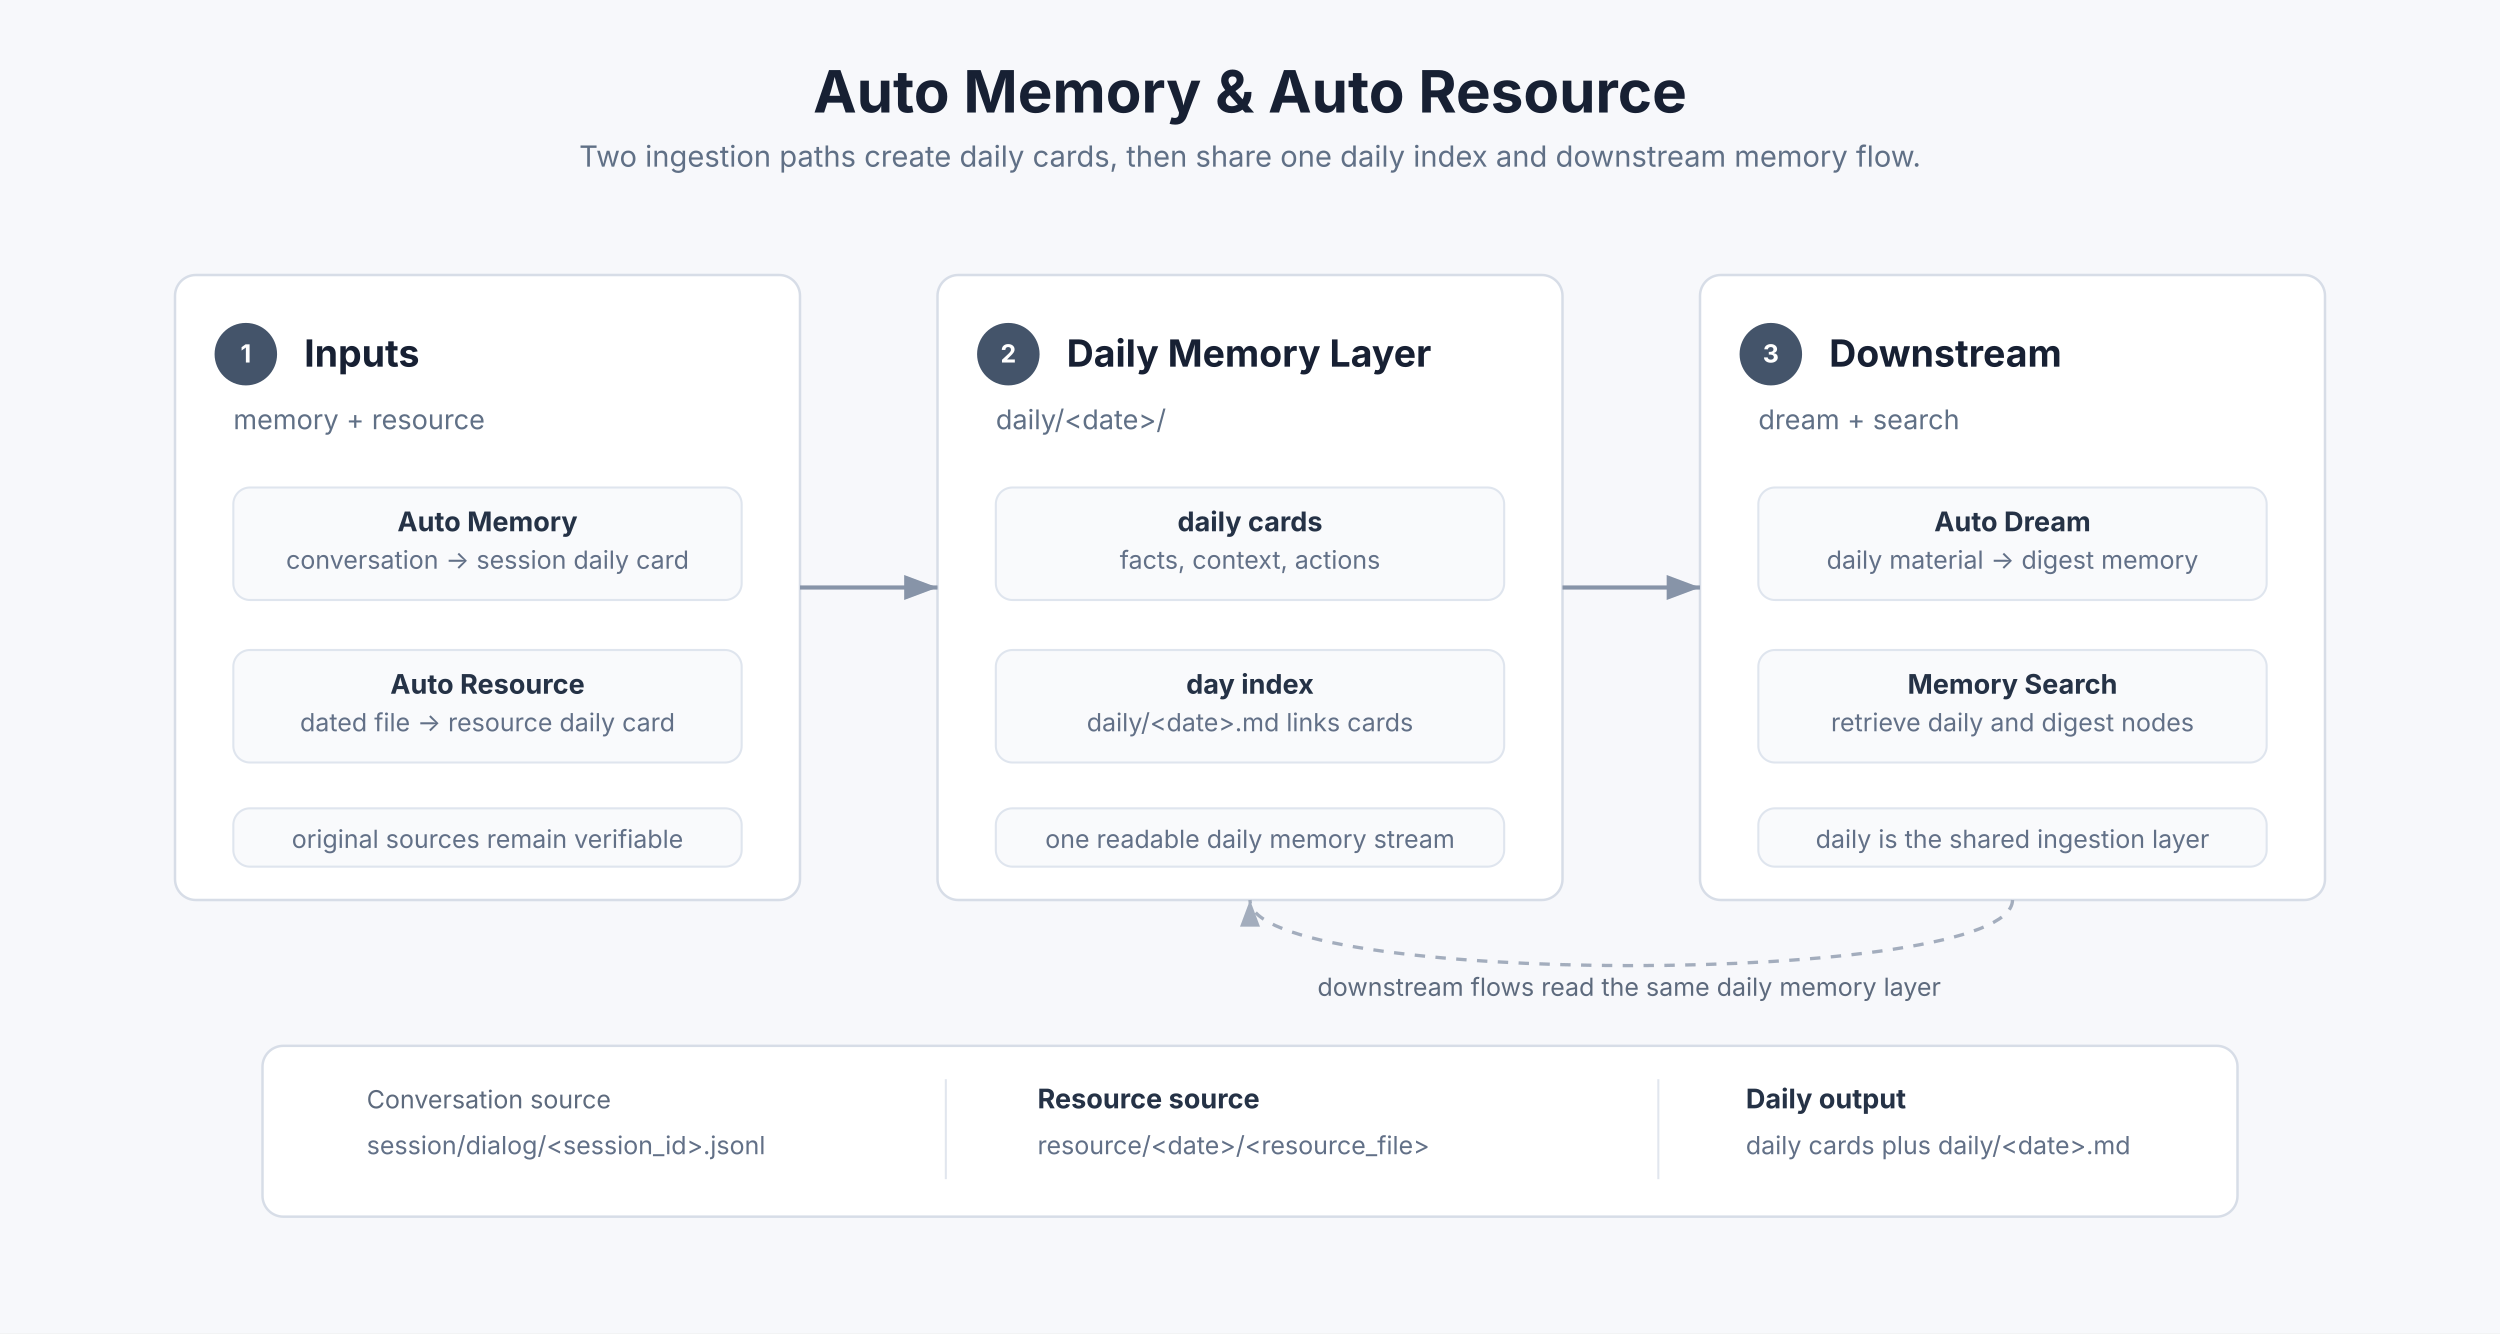
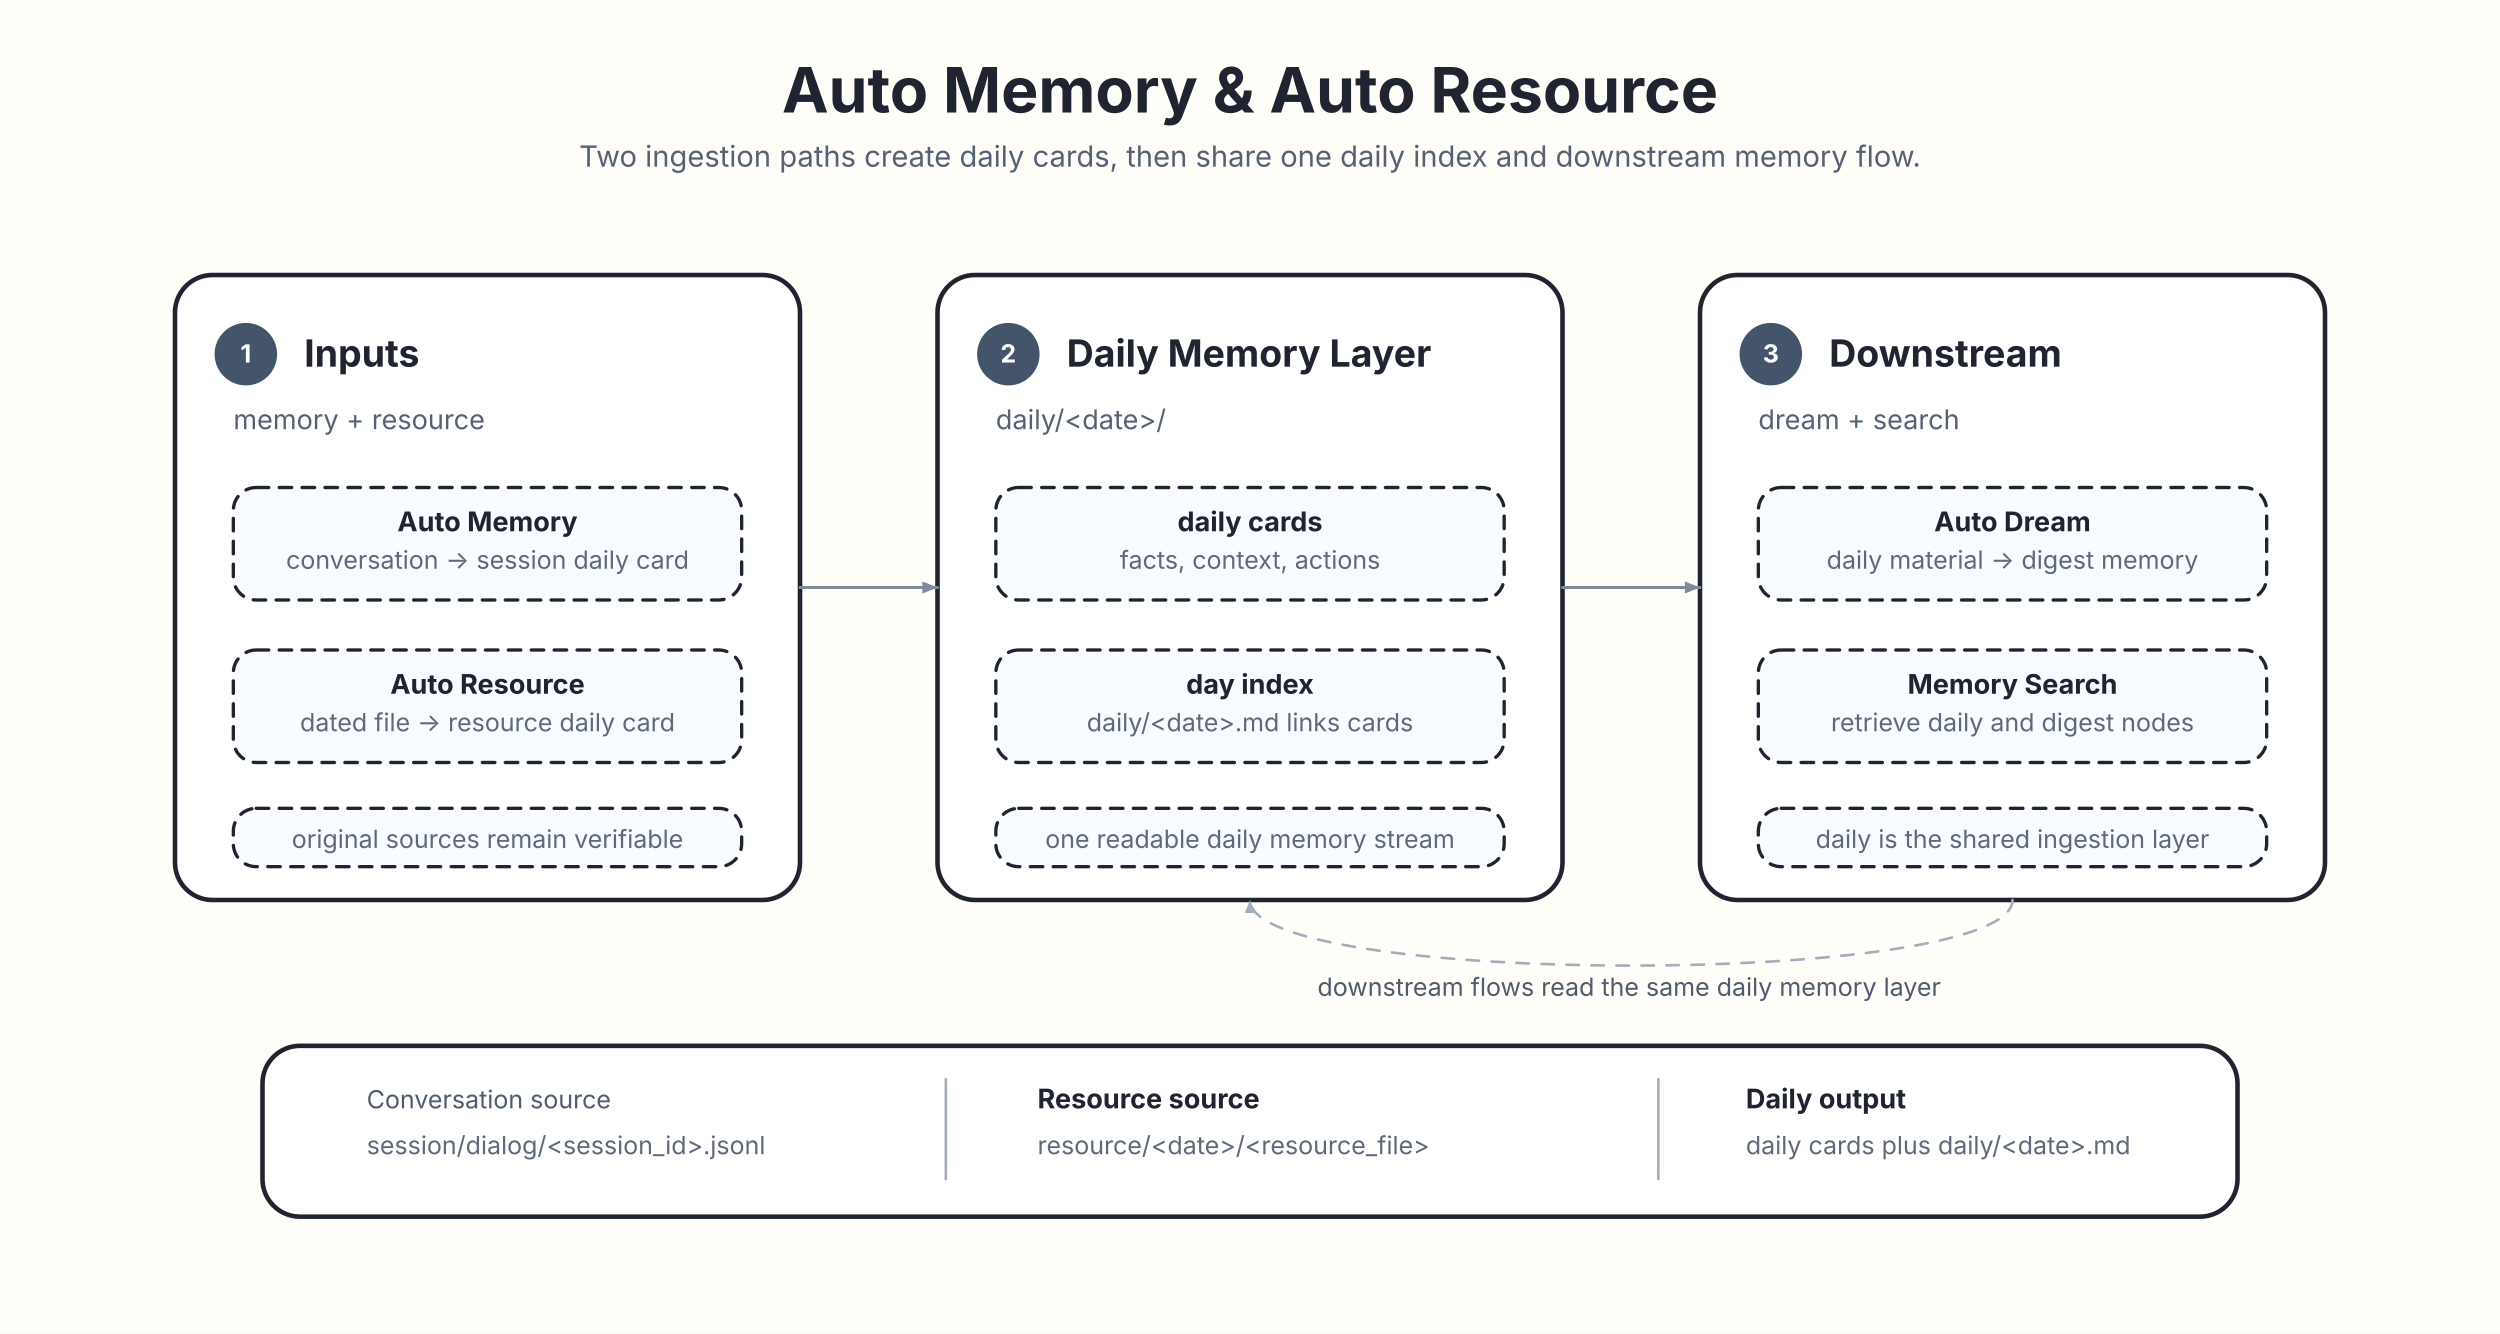
<svg xmlns="http://www.w3.org/2000/svg" width="1200" height="640" viewBox="0 0 1200 640" role="img" aria-labelledby="title desc">
  <defs>
    <style>
-       .bg { fill: #f7f8fb; }
-       .title { font: 700 28px -apple-system, BlinkMacSystemFont, "Segoe UI", sans-serif; fill: #172033; }
-       .subtitle { font: 14px -apple-system, BlinkMacSystemFont, "Segoe UI", sans-serif; fill: #607086; }
-       .step-num { font: 700 12px -apple-system, BlinkMacSystemFont, "Segoe UI", sans-serif; fill: #ffffff; }
-       .step-title { font: 700 18px -apple-system, BlinkMacSystemFont, "Segoe UI", sans-serif; fill: #172033; }
-       .step-subtitle { font: 13px -apple-system, BlinkMacSystemFont, "Segoe UI", sans-serif; fill: #607086; }
-       .chip-title { font: 700 13px -apple-system, BlinkMacSystemFont, "Segoe UI", sans-serif; fill: #253246; }
-       .chip-text { font: 12px -apple-system, BlinkMacSystemFont, "Segoe UI", sans-serif; fill: #627087; }
-       .note { font: 12px -apple-system, BlinkMacSystemFont, "Segoe UI", sans-serif; fill: #5d6a7d; }
-       .panel { fill: #ffffff; stroke: #d7dde7; stroke-width: 1.2; rx: 10; ry: 10; }
-       .chip { fill: #f9fafc; stroke: #dfe5ee; stroke-width: 1; rx: 8; ry: 8; }
+       .bg { fill: #fffdf8; }
+       .title { font: 700 30px "Comic Sans MS", "Bradley Hand", -apple-system, BlinkMacSystemFont, "Segoe UI", sans-serif; fill: #1f2430; }
+       .subtitle { font: 14px "Comic Sans MS", "Bradley Hand", -apple-system, BlinkMacSystemFont, "Segoe UI", sans-serif; fill: #556276; }
+       .step-num { font: 700 12px "Comic Sans MS", "Bradley Hand", -apple-system, BlinkMacSystemFont, "Segoe UI", sans-serif; fill: #ffffff; }
+       .step-title { font: 700 18px "Comic Sans MS", "Bradley Hand", -apple-system, BlinkMacSystemFont, "Segoe UI", sans-serif; fill: #1f2430; }
+       .step-subtitle { font: 13px "Comic Sans MS", "Bradley Hand", -apple-system, BlinkMacSystemFont, "Segoe UI", sans-serif; fill: #556276; }
+       .chip-title { font: 700 13px "Comic Sans MS", "Bradley Hand", -apple-system, BlinkMacSystemFont, "Segoe UI", sans-serif; fill: #1f2430; }
+       .chip-text { font: 12px "Comic Sans MS", "Bradley Hand", -apple-system, BlinkMacSystemFont, "Segoe UI", sans-serif; fill: #5e6a7c; }
+       .note { font: 12px "Comic Sans MS", "Bradley Hand", -apple-system, BlinkMacSystemFont, "Segoe UI", sans-serif; fill: #4f5c6f; }
+       .panel { fill: #ffffff; stroke: #1f2430; stroke-width: 2.2; rx: 18; ry: 18; stroke-linecap: round; stroke-linejoin: round; }
+       .chip { fill: #f8fbff; stroke: #1f2430; stroke-width: 1.6; rx: 11; ry: 11; stroke-linecap: round; stroke-linejoin: round; stroke-dasharray: 6 5; }
      .badge { fill: #44546a; }
-       .arrow { stroke: #8794a8; stroke-width: 2; fill: none; marker-end: url(#arrow); }
-       .soft-arrow { stroke: #a3adbd; stroke-width: 1.6; stroke-dasharray: 5 5; fill: none; marker-end: url(#arrow-soft); }
-       .line { stroke: #e1e6ee; stroke-width: 1; }
+       .arrow { stroke: #7f8b9d; stroke-width: 1.45; fill: none; stroke-linecap: round; stroke-linejoin: round; marker-end: url(#arrow); }
+       .soft-arrow { stroke: #a3adbd; stroke-width: 1.25; stroke-dasharray: 6 6; fill: none; stroke-linecap: round; stroke-linejoin: round; marker-end: url(#arrow-soft); }
+       .line { stroke: #a3adbd; stroke-width: 1.25; stroke-linecap: round; }
    </style>
-     <marker id="arrow" markerWidth="10" markerHeight="10" refX="8" refY="3" orient="auto" markerUnits="strokeWidth">
-       <path d="M0,0 L0,6 L8,3 z" fill="#8794a8" />
+     <marker id="arrow" markerWidth="6" markerHeight="6" refX="5" refY="2" orient="auto" markerUnits="strokeWidth">
+       <path d="M0,0 L0,4 L5,2 z" fill="#7f8b9d" />
    </marker>
-     <marker id="arrow-soft" markerWidth="10" markerHeight="10" refX="8" refY="3" orient="auto" markerUnits="strokeWidth">
-       <path d="M0,0 L0,6 L8,3 z" fill="#a3adbd" />
+     <marker id="arrow-soft" markerWidth="6" markerHeight="6" refX="5" refY="2" orient="auto" markerUnits="strokeWidth">
+       <path d="M0,0 L0,4 L5,2 z" fill="#a3adbd" />
    </marker>
  </defs>
  <rect class="bg" x="0" y="0" width="1200" height="640" />
  <text class="title" x="600" y="54" text-anchor="middle">Auto Memory &amp; Auto Resource</text>
  <text class="subtitle" x="600" y="80" text-anchor="middle">Two ingestion paths create daily cards, then share one daily index and downstream memory flow.</text>
  <rect class="panel" x="84" y="132" width="300" height="300" />
  <circle class="badge" cx="118" cy="170" r="15" />
  <text class="step-num" x="118" y="174" text-anchor="middle">1</text>
  <text class="step-title" x="146" y="176">Inputs</text>
  <text class="step-subtitle" x="112" y="206">memory + resource</text>
  <rect class="chip" x="112" y="234" width="244" height="54" />
  <text class="chip-title" x="234" y="255" text-anchor="middle">Auto Memory</text>
  <text class="chip-text" x="234" y="273" text-anchor="middle">conversation -&gt; session daily card</text>
  <rect class="chip" x="112" y="312" width="244" height="54" />
  <text class="chip-title" x="234" y="333" text-anchor="middle">Auto Resource</text>
  <text class="chip-text" x="234" y="351" text-anchor="middle">dated file -&gt; resource daily card</text>
  <rect class="chip" x="112" y="388" width="244" height="28" />
  <text class="chip-text" x="234" y="407" text-anchor="middle">original sources remain verifiable</text>
  <rect class="panel" x="450" y="132" width="300" height="300" />
  <circle class="badge" cx="484" cy="170" r="15" />
  <text class="step-num" x="484" y="174" text-anchor="middle">2</text>
  <text class="step-title" x="512" y="176">Daily Memory Layer</text>
  <text class="step-subtitle" x="478" y="206">daily/&lt;date&gt;/</text>
  <rect class="chip" x="478" y="234" width="244" height="54" />
  <text class="chip-title" x="600" y="255" text-anchor="middle">daily cards</text>
  <text class="chip-text" x="600" y="273" text-anchor="middle">facts, context, actions</text>
  <rect class="chip" x="478" y="312" width="244" height="54" />
  <text class="chip-title" x="600" y="333" text-anchor="middle">day index</text>
  <text class="chip-text" x="600" y="351" text-anchor="middle">daily/&lt;date&gt;.md links cards</text>
  <rect class="chip" x="478" y="388" width="244" height="28" />
  <text class="chip-text" x="600" y="407" text-anchor="middle">one readable daily memory stream</text>
  <rect class="panel" x="816" y="132" width="300" height="300" />
  <circle class="badge" cx="850" cy="170" r="15" />
  <text class="step-num" x="850" y="174" text-anchor="middle">3</text>
  <text class="step-title" x="878" y="176">Downstream</text>
  <text class="step-subtitle" x="844" y="206">dream + search</text>
  <rect class="chip" x="844" y="234" width="244" height="54" />
  <text class="chip-title" x="966" y="255" text-anchor="middle">Auto Dream</text>
  <text class="chip-text" x="966" y="273" text-anchor="middle">daily material -&gt; digest memory</text>
  <rect class="chip" x="844" y="312" width="244" height="54" />
  <text class="chip-title" x="966" y="333" text-anchor="middle">Memory Search</text>
  <text class="chip-text" x="966" y="351" text-anchor="middle">retrieve daily and digest nodes</text>
  <rect class="chip" x="844" y="388" width="244" height="28" />
  <text class="chip-text" x="966" y="407" text-anchor="middle">daily is the shared ingestion layer</text>
  <path class="arrow" d="M384 282 H450" />
  <path class="arrow" d="M750 282 H816" />
  <rect class="panel" x="126" y="502" width="948" height="82" />
  <text class="note" x="176" y="532">Conversation source</text>
  <text class="chip-text" x="176" y="554">session/dialog/&lt;session_id&gt;.jsonl</text>
  <line class="line" x1="454" y1="518" x2="454" y2="566" />
  <text class="chip-title" x="498" y="532">Resource source</text>
  <text class="chip-text" x="498" y="554">resource/&lt;date&gt;/&lt;resource_file&gt;</text>
  <line class="line" x1="796" y1="518" x2="796" y2="566" />
  <text class="chip-title" x="838" y="532">Daily output</text>
  <text class="chip-text" x="838" y="554">daily cards plus daily/&lt;date&gt;.md</text>
  <path class="soft-arrow" d="M966 432 C966 474 600 474 600 432" />
  <text class="note" x="782" y="478" text-anchor="middle">downstream flows read the same daily memory layer</text>
</svg>
